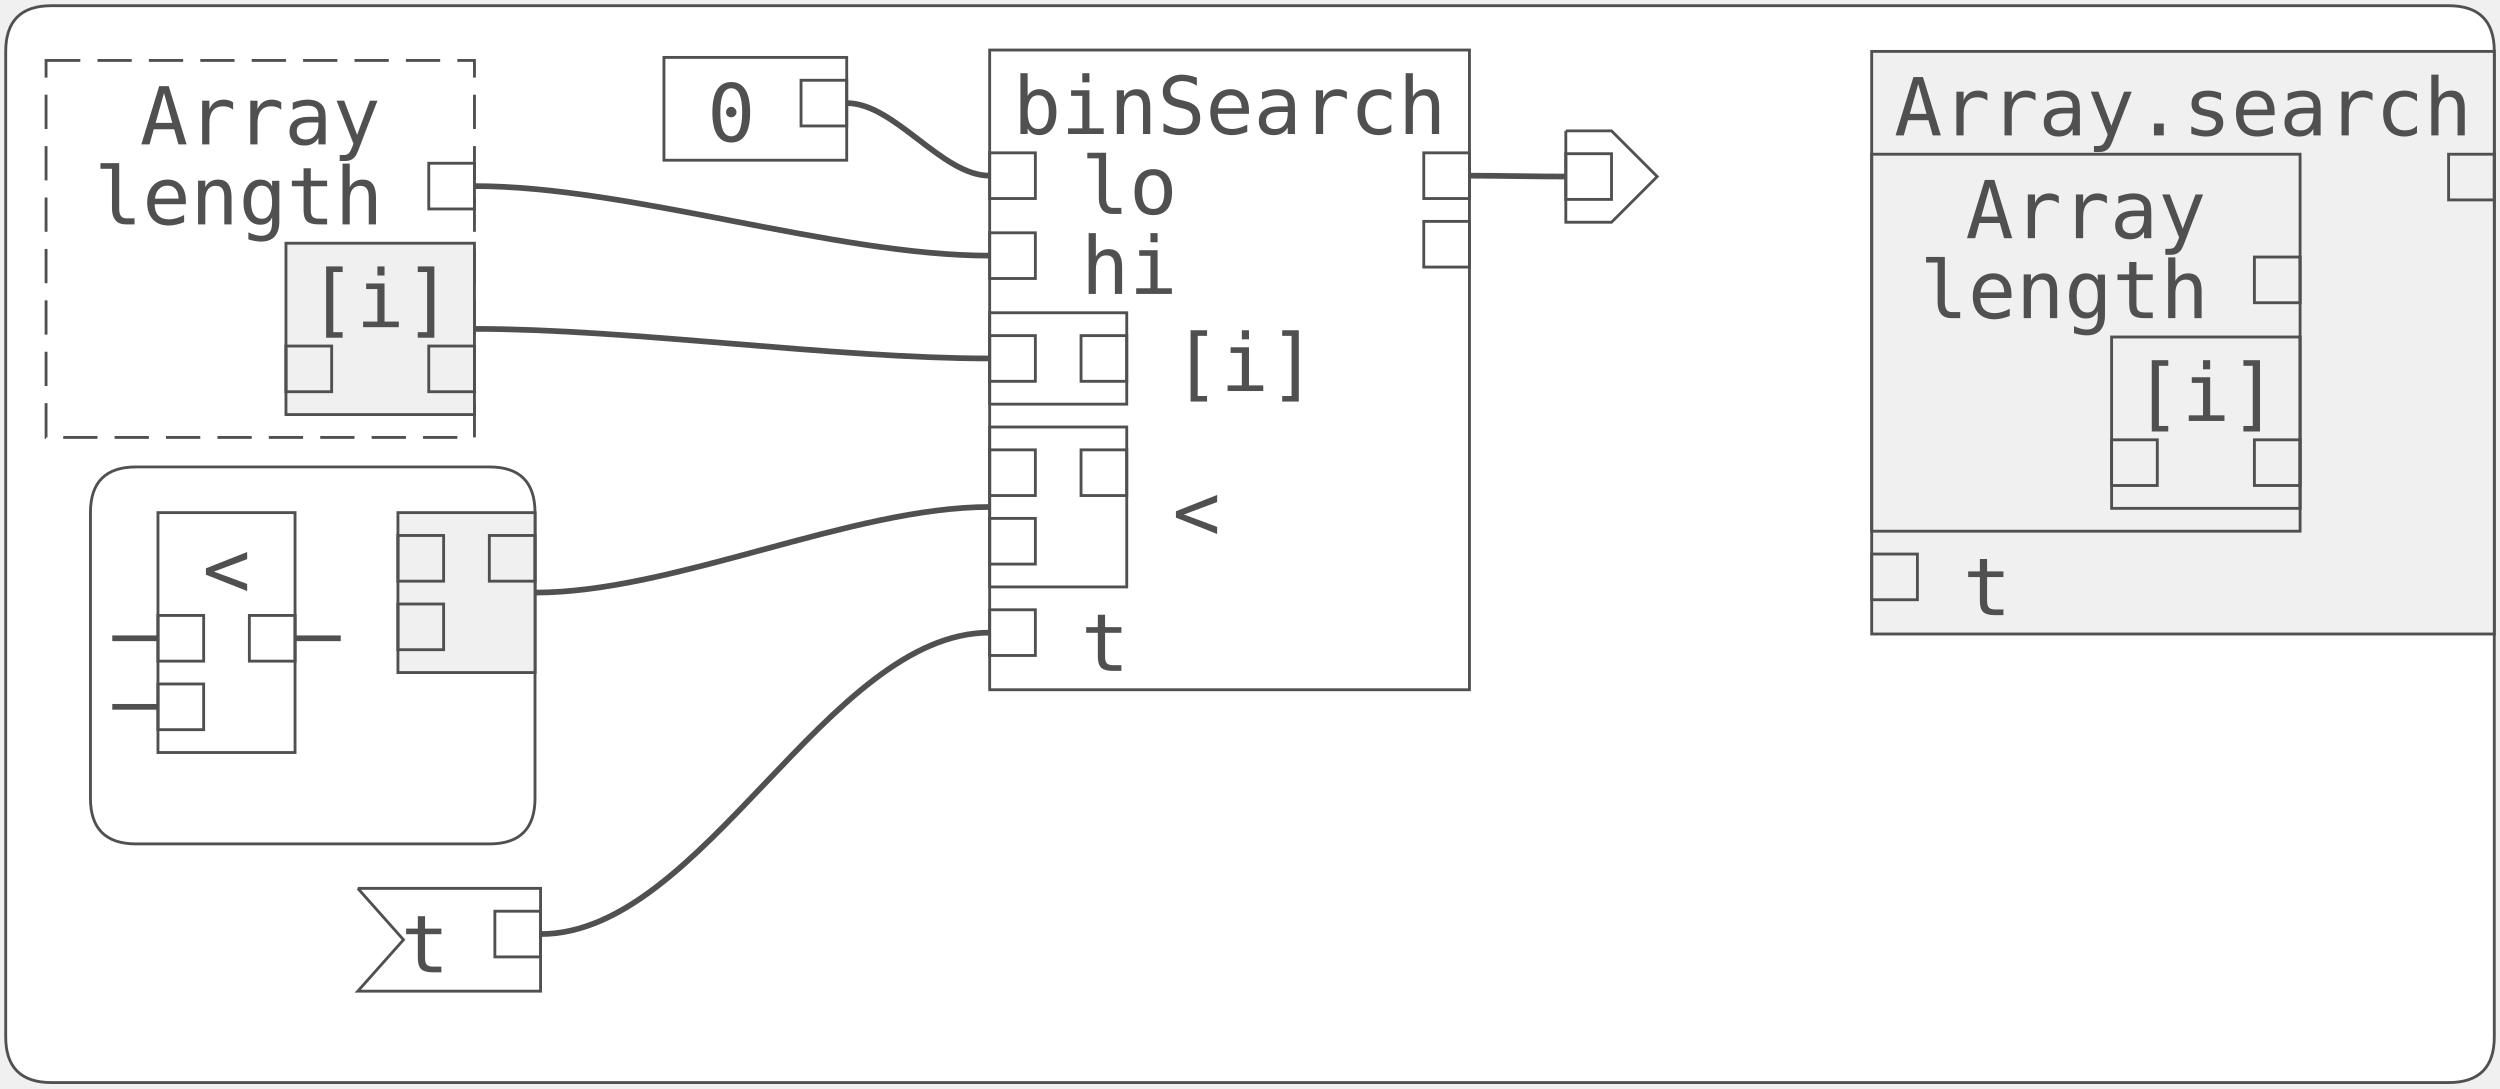
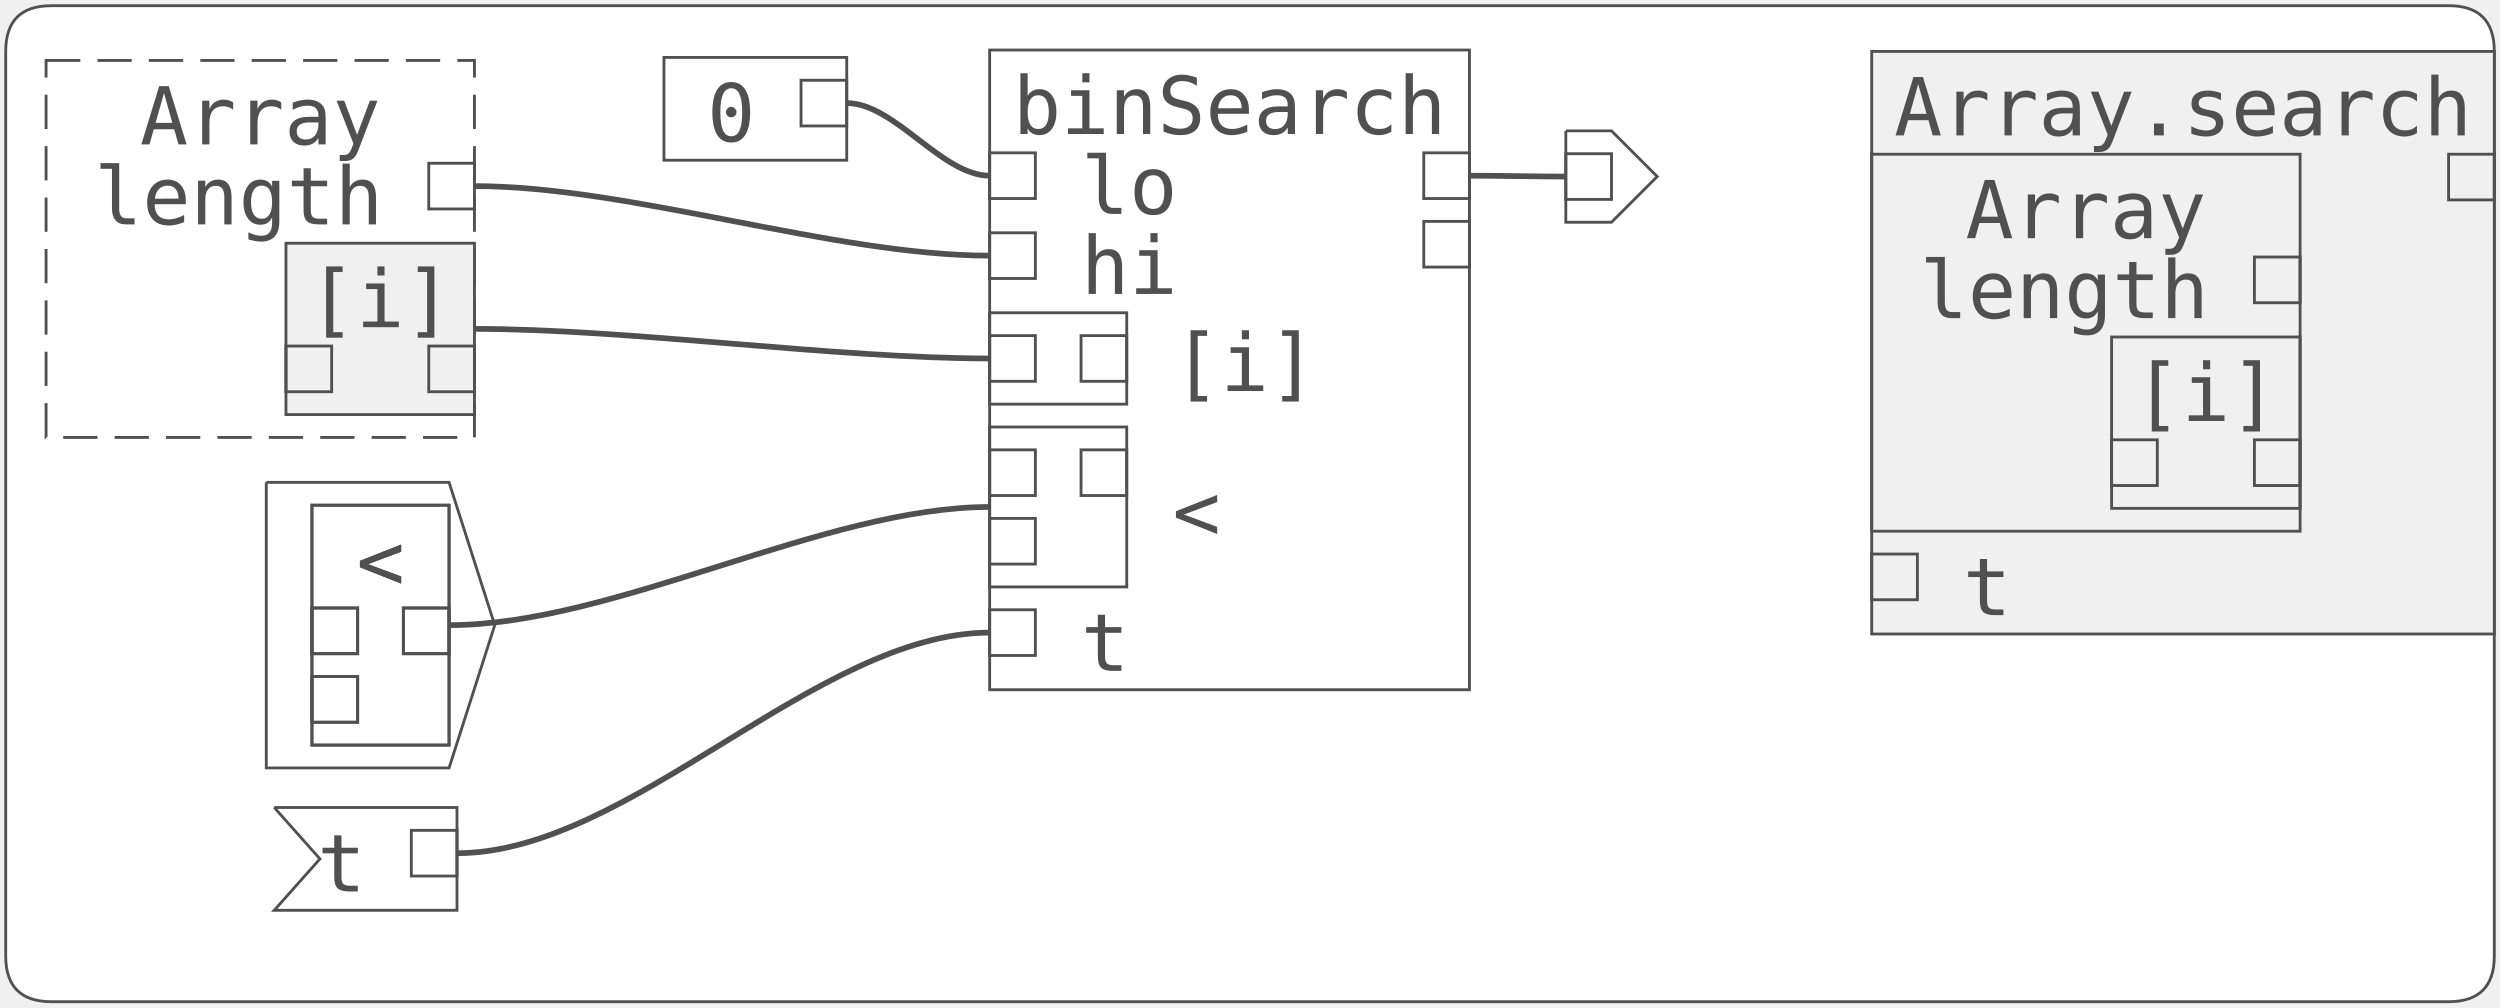
- <svg xmlns="http://www.w3.org/2000/svg" version="1.1" width="437.69" height="190.531">
+ <svg xmlns="http://www.w3.org/2000/svg" version="1.1" width="437.69" height="176.373">
  <defs />
  <g transform="translate(-460.0877,-96.87817)">
    <g>
-       <path fill="white" stroke="#505050" paint-order="fill stroke markers" d=" M 461.088 105.878 L 461.088 278.409 Q 461.088 286.409 469.088 286.409 L 888.778 286.409 Q 896.778 286.409 896.778 278.409 L 896.778 105.878 Q 896.778 97.878 888.778 97.878 L 469.088 97.878 Q 461.088 97.878 461.088 105.878" stroke-miterlimit="10" stroke-width="0.5" stroke-dasharray="" />
+       <path fill="white" stroke="#505050" paint-order="fill stroke markers" d=" M 461.088 105.878 L 461.088 264.251 Q 461.088 272.251 469.088 272.251 L 888.778 272.251 Q 896.778 272.251 896.778 264.251 L 896.778 105.878 Q 896.778 97.878 888.778 97.878 L 469.088 97.878 Q 461.088 97.878 461.088 105.878" stroke-miterlimit="10" stroke-width="0.5" stroke-dasharray="" />
      <path fill="#F0F0F0" stroke="#505050" paint-order="fill stroke markers" d=" M 787.778 105.878 L 896.778 105.878 L 896.778 207.878 L 787.778 207.878 L 787.778 105.878 Z" stroke-miterlimit="10" stroke-width="0.5" stroke-dasharray="" />
      <path fill="none" stroke="none" />
      <text fill="#505050" stroke="none" font-family="monospace" font-size="14px" font-style="normal" font-weight="normal" text-decoration="normal" x="842.278" y="123.878" text-anchor="middle" dominant-baseline="text-after-edge">Array.search</text>
      <path fill="none" stroke="#505050" paint-order="fill stroke markers" d=" M 787.778 123.878 L 862.778 123.878 L 862.778 189.878 L 787.778 189.878 L 787.778 123.878 Z" stroke-miterlimit="10" stroke-width="0.5" stroke-dasharray="" />
      <path fill="none" stroke="none" />
      <text fill="#505050" stroke="none" font-family="monospace" font-size="14px" font-style="normal" font-weight="normal" text-decoration="normal" x="825.278" y="141.878" text-anchor="middle" dominant-baseline="text-after-edge">Array</text>
      <path fill="none" stroke="#505050" paint-order="fill stroke markers" d=" M 854.778 141.878 L 862.778 141.878 L 862.778 149.878 L 854.778 149.878 L 854.778 141.878 Z" stroke-miterlimit="10" stroke-width="0.5" stroke-dasharray="" />
      <text fill="#505050" stroke="none" font-family="monospace" font-size="14px" font-style="normal" font-weight="normal" text-decoration="normal" x="846.778" y="155.878" text-anchor="end" dominant-baseline="text-after-edge">length</text>
      <path fill="none" stroke="#505050" paint-order="fill stroke markers" d=" M 829.778 155.878 L 862.778 155.878 L 862.778 185.878 L 829.778 185.878 L 829.778 155.878 Z" stroke-miterlimit="10" stroke-width="0.5" stroke-dasharray="" />
      <path fill="none" stroke="none" />
      <text fill="#505050" stroke="none" font-family="monospace" font-size="14px" font-style="normal" font-weight="normal" text-decoration="normal" x="846.278" y="173.878" text-anchor="middle" dominant-baseline="text-after-edge">[i]</text>
      <path fill="none" stroke="#505050" paint-order="fill stroke markers" d=" M 829.778 173.878 L 837.778 173.878 L 837.778 181.878 L 829.778 181.878 L 829.778 173.878 Z" stroke-miterlimit="10" stroke-width="0.5" stroke-dasharray="" />
      <path fill="none" stroke="#505050" paint-order="fill stroke markers" d=" M 854.778 173.878 L 862.778 173.878 L 862.778 181.878 L 854.778 181.878 L 854.778 173.878 Z" stroke-miterlimit="10" stroke-width="0.5" stroke-dasharray="" />
      <path fill="none" stroke="#505050" paint-order="fill stroke markers" d=" M 787.778 193.878 L 795.778 193.878 L 795.778 201.878 L 787.778 201.878 L 787.778 193.878 Z" stroke-miterlimit="10" stroke-width="0.5" stroke-dasharray="" />
      <text fill="#505050" stroke="none" font-family="monospace" font-size="14px" font-style="normal" font-weight="normal" text-decoration="normal" x="803.778" y="207.878" text-anchor="start" dominant-baseline="text-after-edge">t</text>
      <path fill="none" stroke="#505050" paint-order="fill stroke markers" d=" M 888.778 123.878 L 896.778 123.878 L 896.778 131.878 L 888.778 131.878 L 888.778 123.878 Z" stroke-miterlimit="10" stroke-width="0.5" stroke-dasharray="" />
      <path fill="white" stroke="#505050" paint-order="fill stroke markers" d=" M 576.33 106.93 L 608.33 106.93 L 608.33 124.93 L 576.33 124.93 L 576.33 106.93 Z" stroke-miterlimit="10" stroke-width="0.5" stroke-dasharray="" />
      <path fill="#F0F0F0" stroke="none" paint-order="stroke fill markers" d="" />
      <path fill="none" stroke="none" />
      <path fill="none" stroke="#505050" paint-order="fill stroke markers" d=" M 600.33 110.93 L 608.33 110.93 L 608.33 118.93 L 600.33 118.93 L 600.33 110.93 Z" stroke-miterlimit="10" stroke-width="0.5" stroke-dasharray="" />
      <text fill="#505050" stroke="none" font-family="monospace" font-size="14px" font-style="normal" font-weight="normal" text-decoration="normal" x="592.33" y="124.93" text-anchor="end" dominant-baseline="text-after-edge">0</text>
      <path fill="white" stroke="#505050" paint-order="fill stroke markers" d=" M 734.224 119.789 L 742.224 119.789 L 750.224 127.789 L 742.224 135.789 L 734.224 135.789 L 734.224 119.789" stroke-miterlimit="10" stroke-width="0.5" stroke-dasharray="" />
      <path fill="none" stroke="none" />
      <path fill="none" stroke="#505050" paint-order="fill stroke markers" d=" M 734.224 123.789 L 742.224 123.789 L 742.224 131.789 L 734.224 131.789 L 734.224 123.789 Z" stroke-miterlimit="10" stroke-width="0.5" stroke-dasharray="" />
      <path fill="white" stroke="#505050" paint-order="fill stroke markers" d=" M 468.153 107.46 L 543.153 107.46 L 543.153 173.46 L 468.153 173.46 L 468.153 107.46 Z" stroke-miterlimit="10" stroke-width="0.5" stroke-dasharray="6,3" />
      <path fill="#F0F0F0" stroke="none" paint-order="stroke fill markers" d=" M 510.153 139.46 L 543.153 139.46 L 543.153 169.46 L 510.153 169.46 L 510.153 139.46 Z" />
      <path fill="none" stroke="none" />
      <text fill="#505050" stroke="none" font-family="monospace" font-size="14px" font-style="normal" font-weight="normal" text-decoration="normal" x="505.653" y="125.46" text-anchor="middle" dominant-baseline="text-after-edge">Array</text>
      <path fill="none" stroke="#505050" paint-order="fill stroke markers" d=" M 535.153 125.46 L 543.153 125.46 L 543.153 133.46 L 535.153 133.46 L 535.153 125.46 Z" stroke-miterlimit="10" stroke-width="0.5" stroke-dasharray="0" />
      <text fill="#505050" stroke="none" font-family="monospace" font-size="14px" font-style="normal" font-weight="normal" text-decoration="normal" x="527.153" y="139.46" text-anchor="end" dominant-baseline="text-after-edge">length</text>
      <path fill="none" stroke="#505050" paint-order="fill stroke markers" d=" M 510.153 139.46 L 543.153 139.46 L 543.153 169.46 L 510.153 169.46 L 510.153 139.46 Z" stroke-miterlimit="10" stroke-width="0.5" stroke-dasharray="0" />
      <path fill="none" stroke="none" />
      <text fill="#505050" stroke="none" font-family="monospace" font-size="14px" font-style="normal" font-weight="normal" text-decoration="normal" x="526.653" y="157.46" text-anchor="middle" dominant-baseline="text-after-edge">[i]</text>
      <path fill="none" stroke="#505050" paint-order="fill stroke markers" d=" M 510.153 157.46 L 518.153 157.46 L 518.153 165.46 L 510.153 165.46 L 510.153 157.46 Z" stroke-miterlimit="10" stroke-width="0.5" stroke-dasharray="0" />
      <path fill="none" stroke="#505050" paint-order="fill stroke markers" d=" M 535.153 157.46 L 543.153 157.46 L 543.153 165.46 L 535.153 165.46 L 535.153 157.46 Z" stroke-miterlimit="10" stroke-width="0.5" stroke-dasharray="0" />
-       <path fill="white" stroke="#505050" paint-order="fill stroke markers" d=" M 522.728 252.409 L 554.728 252.409 L 554.728 270.409 L 522.728 270.409 L 530.728 261.409 L 522.728 252.409" stroke-miterlimit="10" stroke-width="0.5" stroke-dasharray="0" />
+       <path fill="white" stroke="#505050" paint-order="fill stroke markers" d=" M 508.098 238.251 L 540.098 238.251 L 540.098 256.251 L 508.098 256.251 L 516.098 247.251 L 508.098 238.251" stroke-miterlimit="10" stroke-width="0.5" stroke-dasharray="0" />
      <path fill="none" stroke="none" />
-       <path fill="none" stroke="#505050" paint-order="fill stroke markers" d=" M 546.728 256.409 L 554.728 256.409 L 554.728 264.409 L 546.728 264.409 L 546.728 256.409 Z" stroke-miterlimit="10" stroke-width="0.5" stroke-dasharray="0" />
-       <text fill="#505050" stroke="none" font-family="monospace" font-size="14px" font-style="normal" font-weight="normal" text-decoration="normal" x="538.728" y="270.409" text-anchor="end" dominant-baseline="text-after-edge">t</text>
+       <path fill="none" stroke="#505050" paint-order="fill stroke markers" d=" M 532.098 242.251 L 540.098 242.251 L 540.098 250.251 L 532.098 250.251 L 532.098 242.251 Z" stroke-miterlimit="10" stroke-width="0.5" stroke-dasharray="0" />
+       <text fill="#505050" stroke="none" font-family="monospace" font-size="14px" font-style="normal" font-weight="normal" text-decoration="normal" x="524.098" y="256.251" text-anchor="end" dominant-baseline="text-after-edge">t</text>
      <path fill="white" stroke="#505050" paint-order="fill stroke markers" d=" M 633.354 105.636 L 717.354 105.636 L 717.354 217.636 L 633.354 217.636 L 633.354 105.636 Z" stroke-miterlimit="10" stroke-width="0.5" stroke-dasharray="0" />
      <path fill="#F0F0F0" stroke="none" paint-order="stroke fill markers" d="" />
      <path fill="none" stroke="none" />
      <text fill="#505050" stroke="none" font-family="monospace" font-size="14px" font-style="normal" font-weight="normal" text-decoration="normal" x="675.354" y="123.636" text-anchor="middle" dominant-baseline="text-after-edge">binSearch</text>
      <path fill="none" stroke="#505050" paint-order="fill stroke markers" d=" M 633.354 123.636 L 641.354 123.636 L 641.354 131.636 L 633.354 131.636 L 633.354 123.636 Z" stroke-miterlimit="10" stroke-width="0.5" stroke-dasharray="0" />
      <text fill="#505050" stroke="none" font-family="monospace" font-size="14px" font-style="normal" font-weight="normal" text-decoration="normal" x="649.354" y="137.636" text-anchor="start" dominant-baseline="text-after-edge">lo</text>
      <path fill="none" stroke="#505050" paint-order="fill stroke markers" d=" M 633.354 137.636 L 641.354 137.636 L 641.354 145.636 L 633.354 145.636 L 633.354 137.636 Z" stroke-miterlimit="10" stroke-width="0.5" stroke-dasharray="0" />
      <text fill="#505050" stroke="none" font-family="monospace" font-size="14px" font-style="normal" font-weight="normal" text-decoration="normal" x="649.354" y="151.636" text-anchor="start" dominant-baseline="text-after-edge">hi</text>
      <path fill="none" stroke="#505050" paint-order="fill stroke markers" d=" M 633.354 151.636 L 657.354 151.636 L 657.354 167.636 L 633.354 167.636 L 633.354 151.636 Z" stroke-miterlimit="10" stroke-width="0.5" stroke-dasharray="0" />
      <path fill="none" stroke="none" />
      <path fill="none" stroke="#505050" paint-order="fill stroke markers" d=" M 633.354 155.636 L 641.354 155.636 L 641.354 163.636 L 633.354 163.636 L 633.354 155.636 Z" stroke-miterlimit="10" stroke-width="0.5" stroke-dasharray="0" />
      <path fill="none" stroke="#505050" paint-order="fill stroke markers" d=" M 649.354 155.636 L 657.354 155.636 L 657.354 163.636 L 649.354 163.636 L 649.354 155.636 Z" stroke-miterlimit="10" stroke-width="0.5" stroke-dasharray="0" />
      <text fill="#505050" stroke="none" font-family="monospace" font-size="14px" font-style="normal" font-weight="normal" text-decoration="normal" x="665.354" y="168.636" text-anchor="start" dominant-baseline="text-after-edge">[i]</text>
      <path fill="none" stroke="#505050" paint-order="fill stroke markers" d=" M 633.354 171.636 L 657.354 171.636 L 657.354 199.636 L 633.354 199.636 L 633.354 171.636 Z" stroke-miterlimit="10" stroke-width="0.5" stroke-dasharray="0" />
      <path fill="none" stroke="none" />
      <path fill="none" stroke="#505050" paint-order="fill stroke markers" d=" M 633.354 175.636 L 641.354 175.636 L 641.354 183.636 L 633.354 183.636 L 633.354 175.636 Z" stroke-miterlimit="10" stroke-width="0.5" stroke-dasharray="0" />
      <path fill="none" stroke="#505050" paint-order="fill stroke markers" d=" M 633.354 187.636 L 641.354 187.636 L 641.354 195.636 L 633.354 195.636 L 633.354 187.636 Z" stroke-miterlimit="10" stroke-width="0.5" stroke-dasharray="0" />
      <path fill="none" stroke="#505050" paint-order="fill stroke markers" d=" M 649.354 175.636 L 657.354 175.636 L 657.354 183.636 L 649.354 183.636 L 649.354 175.636 Z" stroke-miterlimit="10" stroke-width="0.5" stroke-dasharray="0" />
      <text fill="#505050" stroke="none" font-family="monospace" font-size="14px" font-style="normal" font-weight="normal" text-decoration="normal" x="665.354" y="194.636" text-anchor="start" dominant-baseline="text-after-edge">&lt;</text>
      <path fill="none" stroke="#505050" paint-order="fill stroke markers" d=" M 633.354 203.636 L 641.354 203.636 L 641.354 211.636 L 633.354 211.636 L 633.354 203.636 Z" stroke-miterlimit="10" stroke-width="0.5" stroke-dasharray="0" />
      <text fill="#505050" stroke="none" font-family="monospace" font-size="14px" font-style="normal" font-weight="normal" text-decoration="normal" x="649.354" y="217.636" text-anchor="start" dominant-baseline="text-after-edge">t</text>
      <path fill="none" stroke="#505050" paint-order="fill stroke markers" d=" M 709.354 123.636 L 717.354 123.636 L 717.354 131.636 L 709.354 131.636 L 709.354 123.636 Z" stroke-miterlimit="10" stroke-width="0.5" stroke-dasharray="0" />
      <path fill="none" stroke="#505050" paint-order="fill stroke markers" d=" M 709.354 135.636 L 717.354 135.636 L 717.354 143.636 L 709.354 143.636 L 709.354 135.636 Z" stroke-miterlimit="10" stroke-width="0.5" stroke-dasharray="0" />
-       <path fill="white" stroke="#505050" paint-order="fill stroke markers" d=" M 475.923 186.627 L 475.923 236.627 Q 475.923 244.627 483.923 244.627 L 545.756 244.627 Q 553.756 244.627 553.756 236.627 L 553.756 186.627 Q 553.756 178.627 545.756 178.627 L 483.923 178.627 Q 475.923 178.627 475.923 186.627" stroke-miterlimit="10" stroke-width="0.5" stroke-dasharray="0" />
-       <path fill="#F0F0F0" stroke="#505050" paint-order="fill stroke markers" d=" M 529.756 186.627 L 553.756 186.627 L 553.756 214.627 L 529.756 214.627 L 529.756 186.627 Z" stroke-miterlimit="10" stroke-width="0.5" stroke-dasharray="0" />
      <path fill="none" stroke="none" />
-       <path fill="none" stroke="#505050" paint-order="fill stroke markers" d=" M 529.756 190.627 L 537.756 190.627 L 537.756 198.627 L 529.756 198.627 L 529.756 190.627 Z" stroke-miterlimit="10" stroke-width="0.5" stroke-dasharray="0" />
-       <path fill="none" stroke="#505050" paint-order="fill stroke markers" d=" M 529.756 202.627 L 537.756 202.627 L 537.756 210.627 L 529.756 210.627 L 529.756 202.627 Z" stroke-miterlimit="10" stroke-width="0.5" stroke-dasharray="0" />
-       <path fill="none" stroke="#505050" paint-order="fill stroke markers" d=" M 545.756 190.627 L 553.756 190.627 L 553.756 198.627 L 545.756 198.627 L 545.756 190.627 Z" stroke-miterlimit="10" stroke-width="0.5" stroke-dasharray="0" />
-       <path fill="none" stroke="#505050" paint-order="fill stroke markers" d=" M 487.744 208.627 L 479.744 208.627 M 487.744 220.627 L 479.744 220.627 M 511.744 208.627 L 519.744 208.627" stroke-miterlimit="10" stroke-dasharray="0" />
-       <path fill="white" stroke="#505050" paint-order="fill stroke markers" d=" M 487.744 186.627 L 511.744 186.627 L 511.744 228.627 L 487.744 228.627 L 487.744 186.627 Z" stroke-miterlimit="10" stroke-width="0.5" stroke-dasharray="0" />
+       <path fill="white" stroke="#505050" paint-order="fill stroke markers" d=" M 506.707 181.325 L 538.707 181.325 L 546.707 206.325 L 538.707 231.325 L 506.707 231.325 L 506.707 181.325" stroke-miterlimit="10" stroke-width="0.5" stroke-dasharray="0" />
+       <path fill="none" stroke="none" />
+       <path fill="none" stroke="#505050" paint-order="fill stroke markers" d=" M 514.707 185.325 L 538.707 185.325 L 538.707 227.325 L 514.707 227.325 L 514.707 185.325 Z" stroke-miterlimit="10" stroke-width="0.5" stroke-dasharray="0" />
+       <path fill="none" stroke="none" />
+       <text fill="#505050" stroke="none" font-family="monospace" font-size="14px" font-style="normal" font-weight="normal" text-decoration="normal" x="526.707" y="203.325" text-anchor="middle" dominant-baseline="text-after-edge">&lt;</text>
+       <path fill="none" stroke="#505050" paint-order="fill stroke markers" d=" M 514.707 203.325 L 522.707 203.325 L 522.707 211.325 L 514.707 211.325 L 514.707 203.325 Z" stroke-miterlimit="10" stroke-width="0.5" stroke-dasharray="0" />
+       <path fill="none" stroke="#505050" paint-order="fill stroke markers" d=" M 514.707 215.325 L 522.707 215.325 L 522.707 223.325 L 514.707 223.325 L 514.707 215.325 Z" stroke-miterlimit="10" stroke-width="0.5" stroke-dasharray="0" />
+       <path fill="none" stroke="#505050" paint-order="fill stroke markers" d=" M 530.707 203.325 L 538.707 203.325 L 538.707 211.325 L 530.707 211.325 L 530.707 203.325 Z" stroke-miterlimit="10" stroke-width="0.5" stroke-dasharray="0" />
+       <path fill="none" stroke="#505050" paint-order="fill stroke markers" d=" M 514.707 185.325 L 538.707 185.325 L 538.707 227.325 L 514.707 227.325 L 514.707 185.325 Z" stroke-miterlimit="10" stroke-width="0.5" stroke-dasharray="0" />
      <path fill="#F0F0F0" stroke="none" paint-order="stroke fill markers" d="" />
      <path fill="none" stroke="none" />
-       <text fill="#505050" stroke="none" font-family="monospace" font-size="14px" font-style="normal" font-weight="normal" text-decoration="normal" x="499.744" y="204.627" text-anchor="middle" dominant-baseline="text-after-edge">&lt;</text>
-       <path fill="none" stroke="#505050" paint-order="fill stroke markers" d=" M 487.744 204.627 L 495.744 204.627 L 495.744 212.627 L 487.744 212.627 L 487.744 204.627 Z" stroke-miterlimit="10" stroke-width="0.5" stroke-dasharray="0" />
-       <path fill="none" stroke="#505050" paint-order="fill stroke markers" d=" M 487.744 216.627 L 495.744 216.627 L 495.744 224.627 L 487.744 224.627 L 487.744 216.627 Z" stroke-miterlimit="10" stroke-width="0.5" stroke-dasharray="0" />
-       <path fill="none" stroke="#505050" paint-order="fill stroke markers" d=" M 503.744 204.627 L 511.744 204.627 L 511.744 212.627 L 503.744 212.627 L 503.744 204.627 Z" stroke-miterlimit="10" stroke-width="0.5" stroke-dasharray="0" />
+       <text fill="#505050" stroke="none" font-family="monospace" font-size="14px" font-style="normal" font-weight="normal" text-decoration="normal" x="526.707" y="203.325" text-anchor="middle" dominant-baseline="text-after-edge">&lt;</text>
+       <path fill="none" stroke="#505050" paint-order="fill stroke markers" d=" M 514.707 203.325 L 522.707 203.325 L 522.707 211.325 L 514.707 211.325 L 514.707 203.325 Z" stroke-miterlimit="10" stroke-width="0.5" stroke-dasharray="0" />
+       <path fill="none" stroke="#505050" paint-order="fill stroke markers" d=" M 514.707 215.325 L 522.707 215.325 L 522.707 223.325 L 514.707 223.325 L 514.707 215.325 Z" stroke-miterlimit="10" stroke-width="0.5" stroke-dasharray="0" />
+       <path fill="none" stroke="#505050" paint-order="fill stroke markers" d=" M 530.707 203.325 L 538.707 203.325 L 538.707 211.325 L 530.707 211.325 L 530.707 203.325 Z" stroke-miterlimit="10" stroke-width="0.5" stroke-dasharray="0" />
      <path fill="none" stroke="#505050" paint-order="fill stroke markers" d=" M 608.33 114.93 C 616.75 114.93 624.934 127.636 633.354 127.636" stroke-miterlimit="10" stroke-dasharray="0" />
      <path fill="none" stroke="#505050" paint-order="fill stroke markers" d=" M 543.153 129.46 C 570.459 129.46 606.048 141.636 633.354 141.636" stroke-miterlimit="10" stroke-dasharray="0" />
      <path fill="none" stroke="#505050" paint-order="fill stroke markers" d=" M 543.153 154.46 C 570.258 154.46 606.249 159.636 633.354 159.636" stroke-miterlimit="10" stroke-dasharray="0" />
-       <path fill="none" stroke="#505050" paint-order="fill stroke markers" d=" M 554.728 260.409 C 583.136 260.409 604.945 207.636 633.354 207.636" stroke-miterlimit="10" stroke-dasharray="0" />
-       <path fill="none" stroke="#505050" paint-order="fill stroke markers" d=" M 553.756 200.627 C 578.055 200.627 609.054 185.636 633.354 185.636" stroke-miterlimit="10" stroke-dasharray="0" />
+       <path fill="none" stroke="#505050" paint-order="fill stroke markers" d=" M 540.098 246.251 C 570.378 246.251 603.073 207.636 633.354 207.636" stroke-miterlimit="10" stroke-dasharray="0" />
      <path fill="none" stroke="#505050" paint-order="fill stroke markers" d=" M 717.354 127.636 C 722.415 127.636 729.163 127.789 734.224 127.789" stroke-miterlimit="10" stroke-dasharray="0" />
+       <path fill="none" stroke="#505050" paint-order="fill stroke markers" d=" M 538.707 206.325 C 567.771 206.325 604.289 185.636 633.354 185.636" stroke-miterlimit="10" stroke-dasharray="0" />
    </g>
  </g>
</svg>
